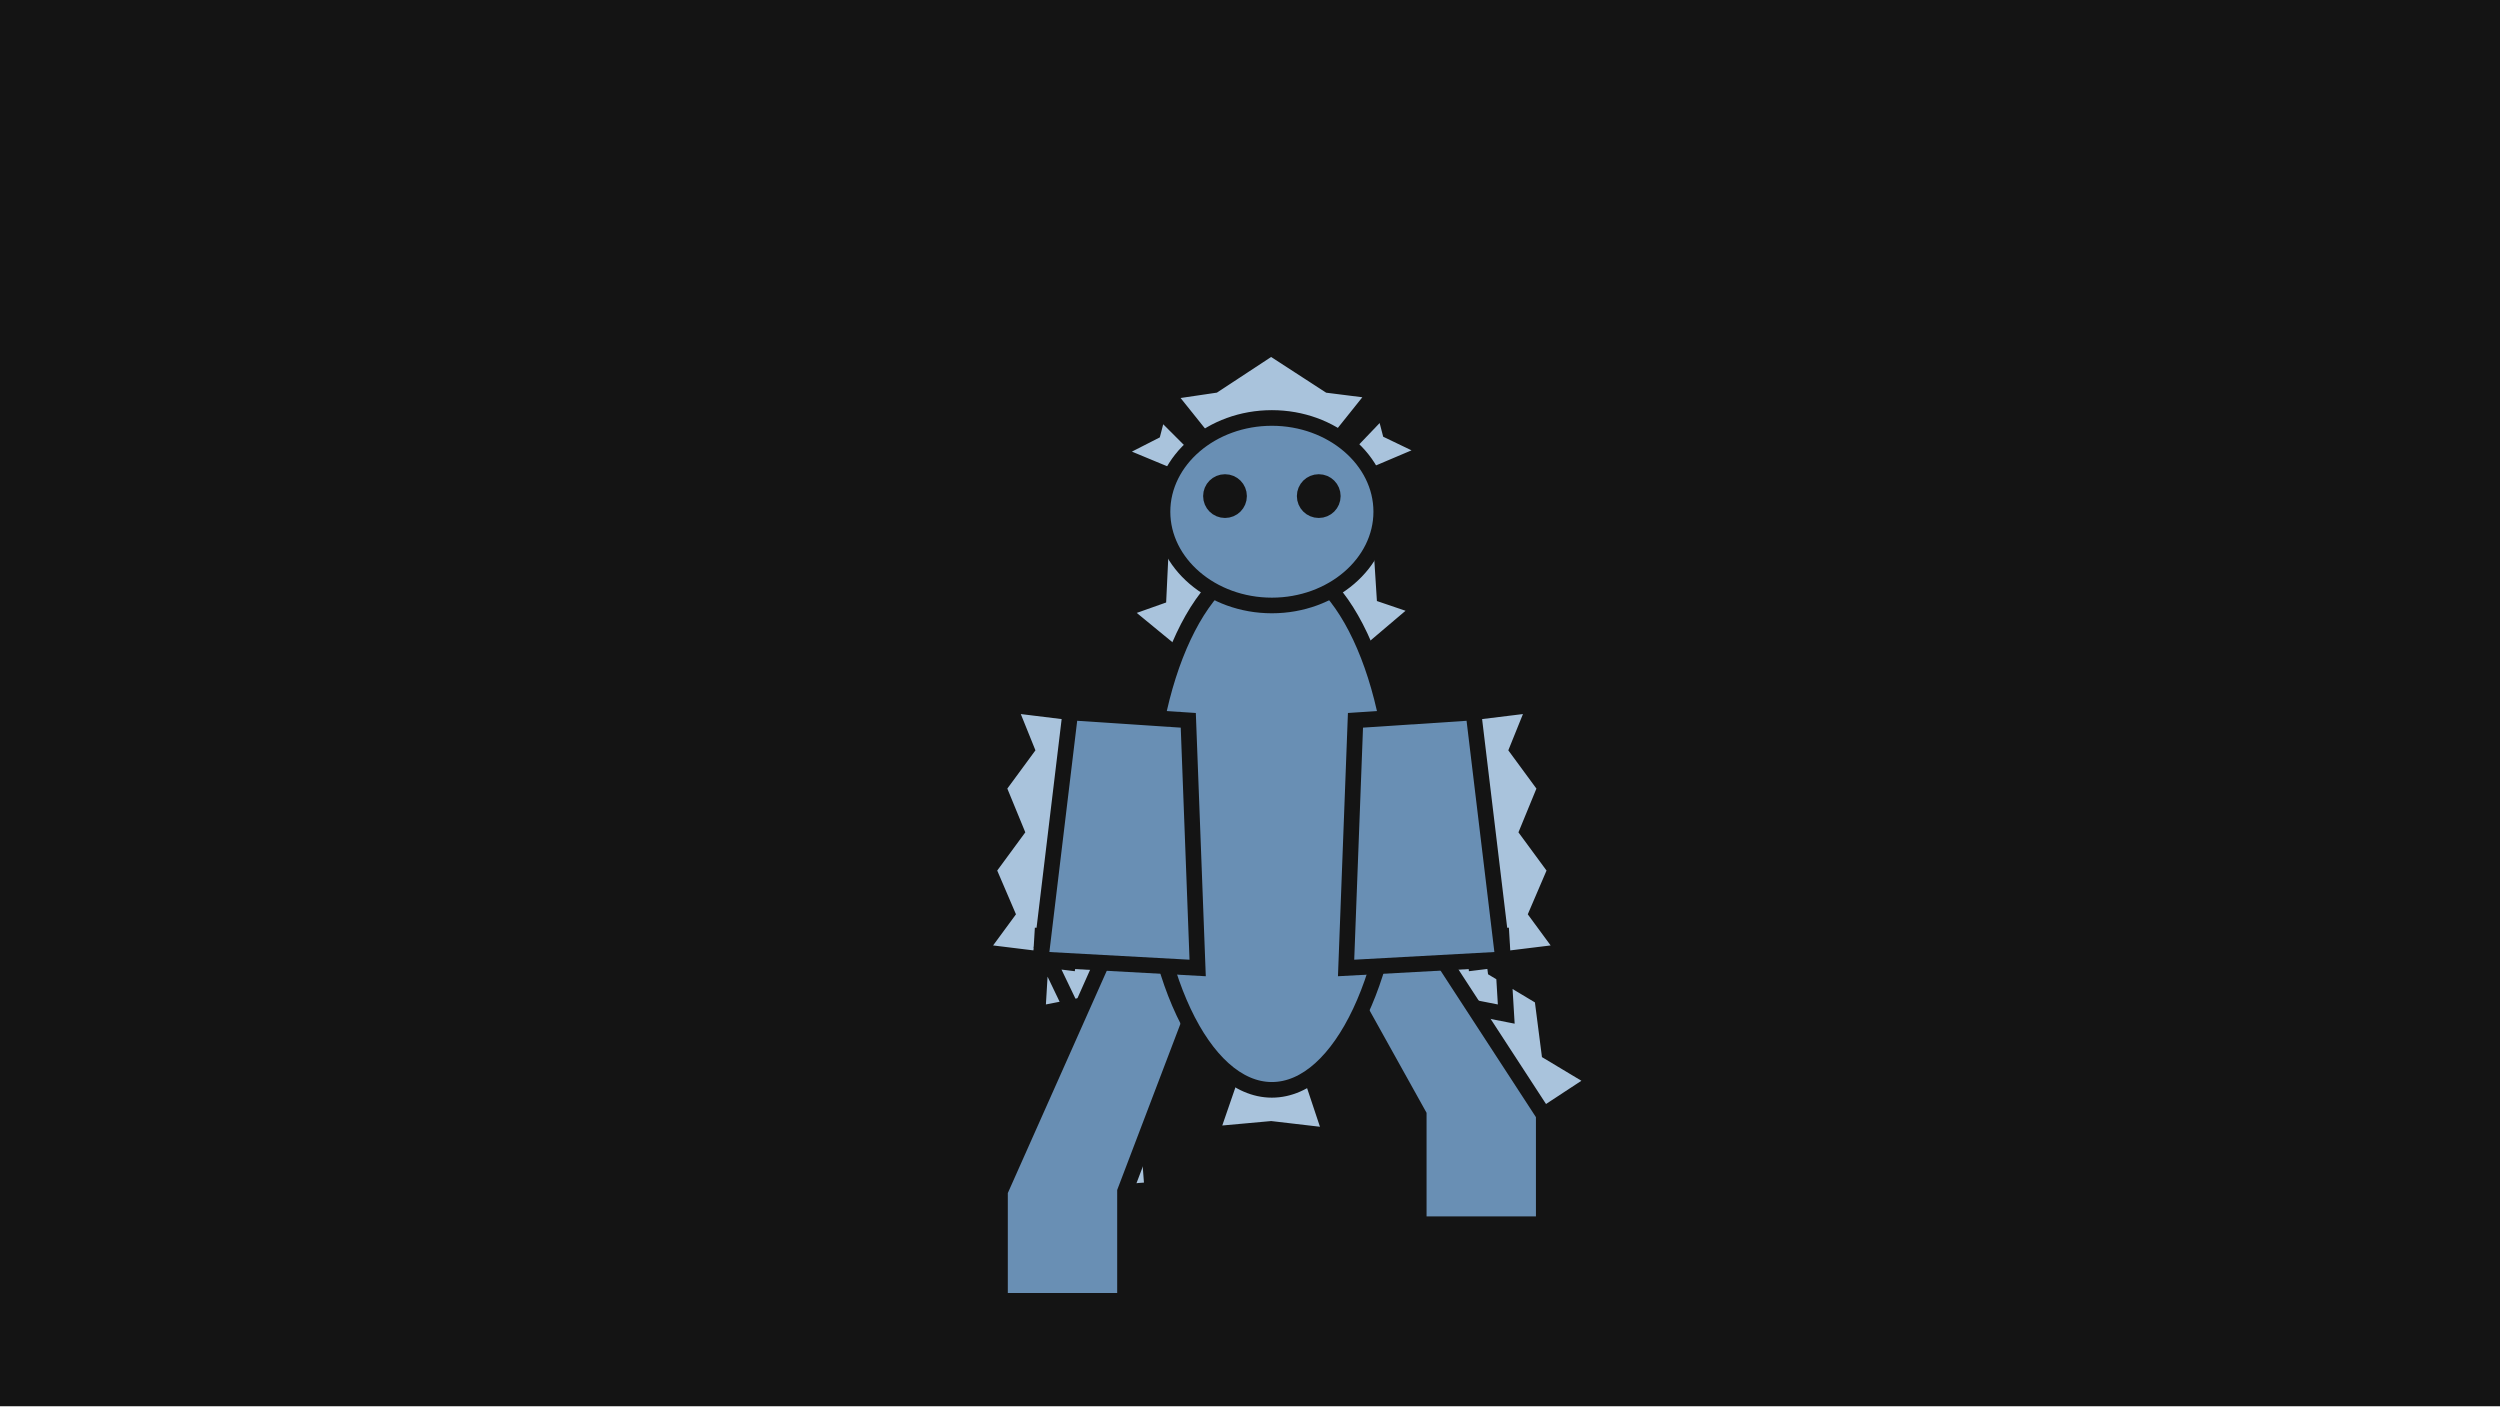
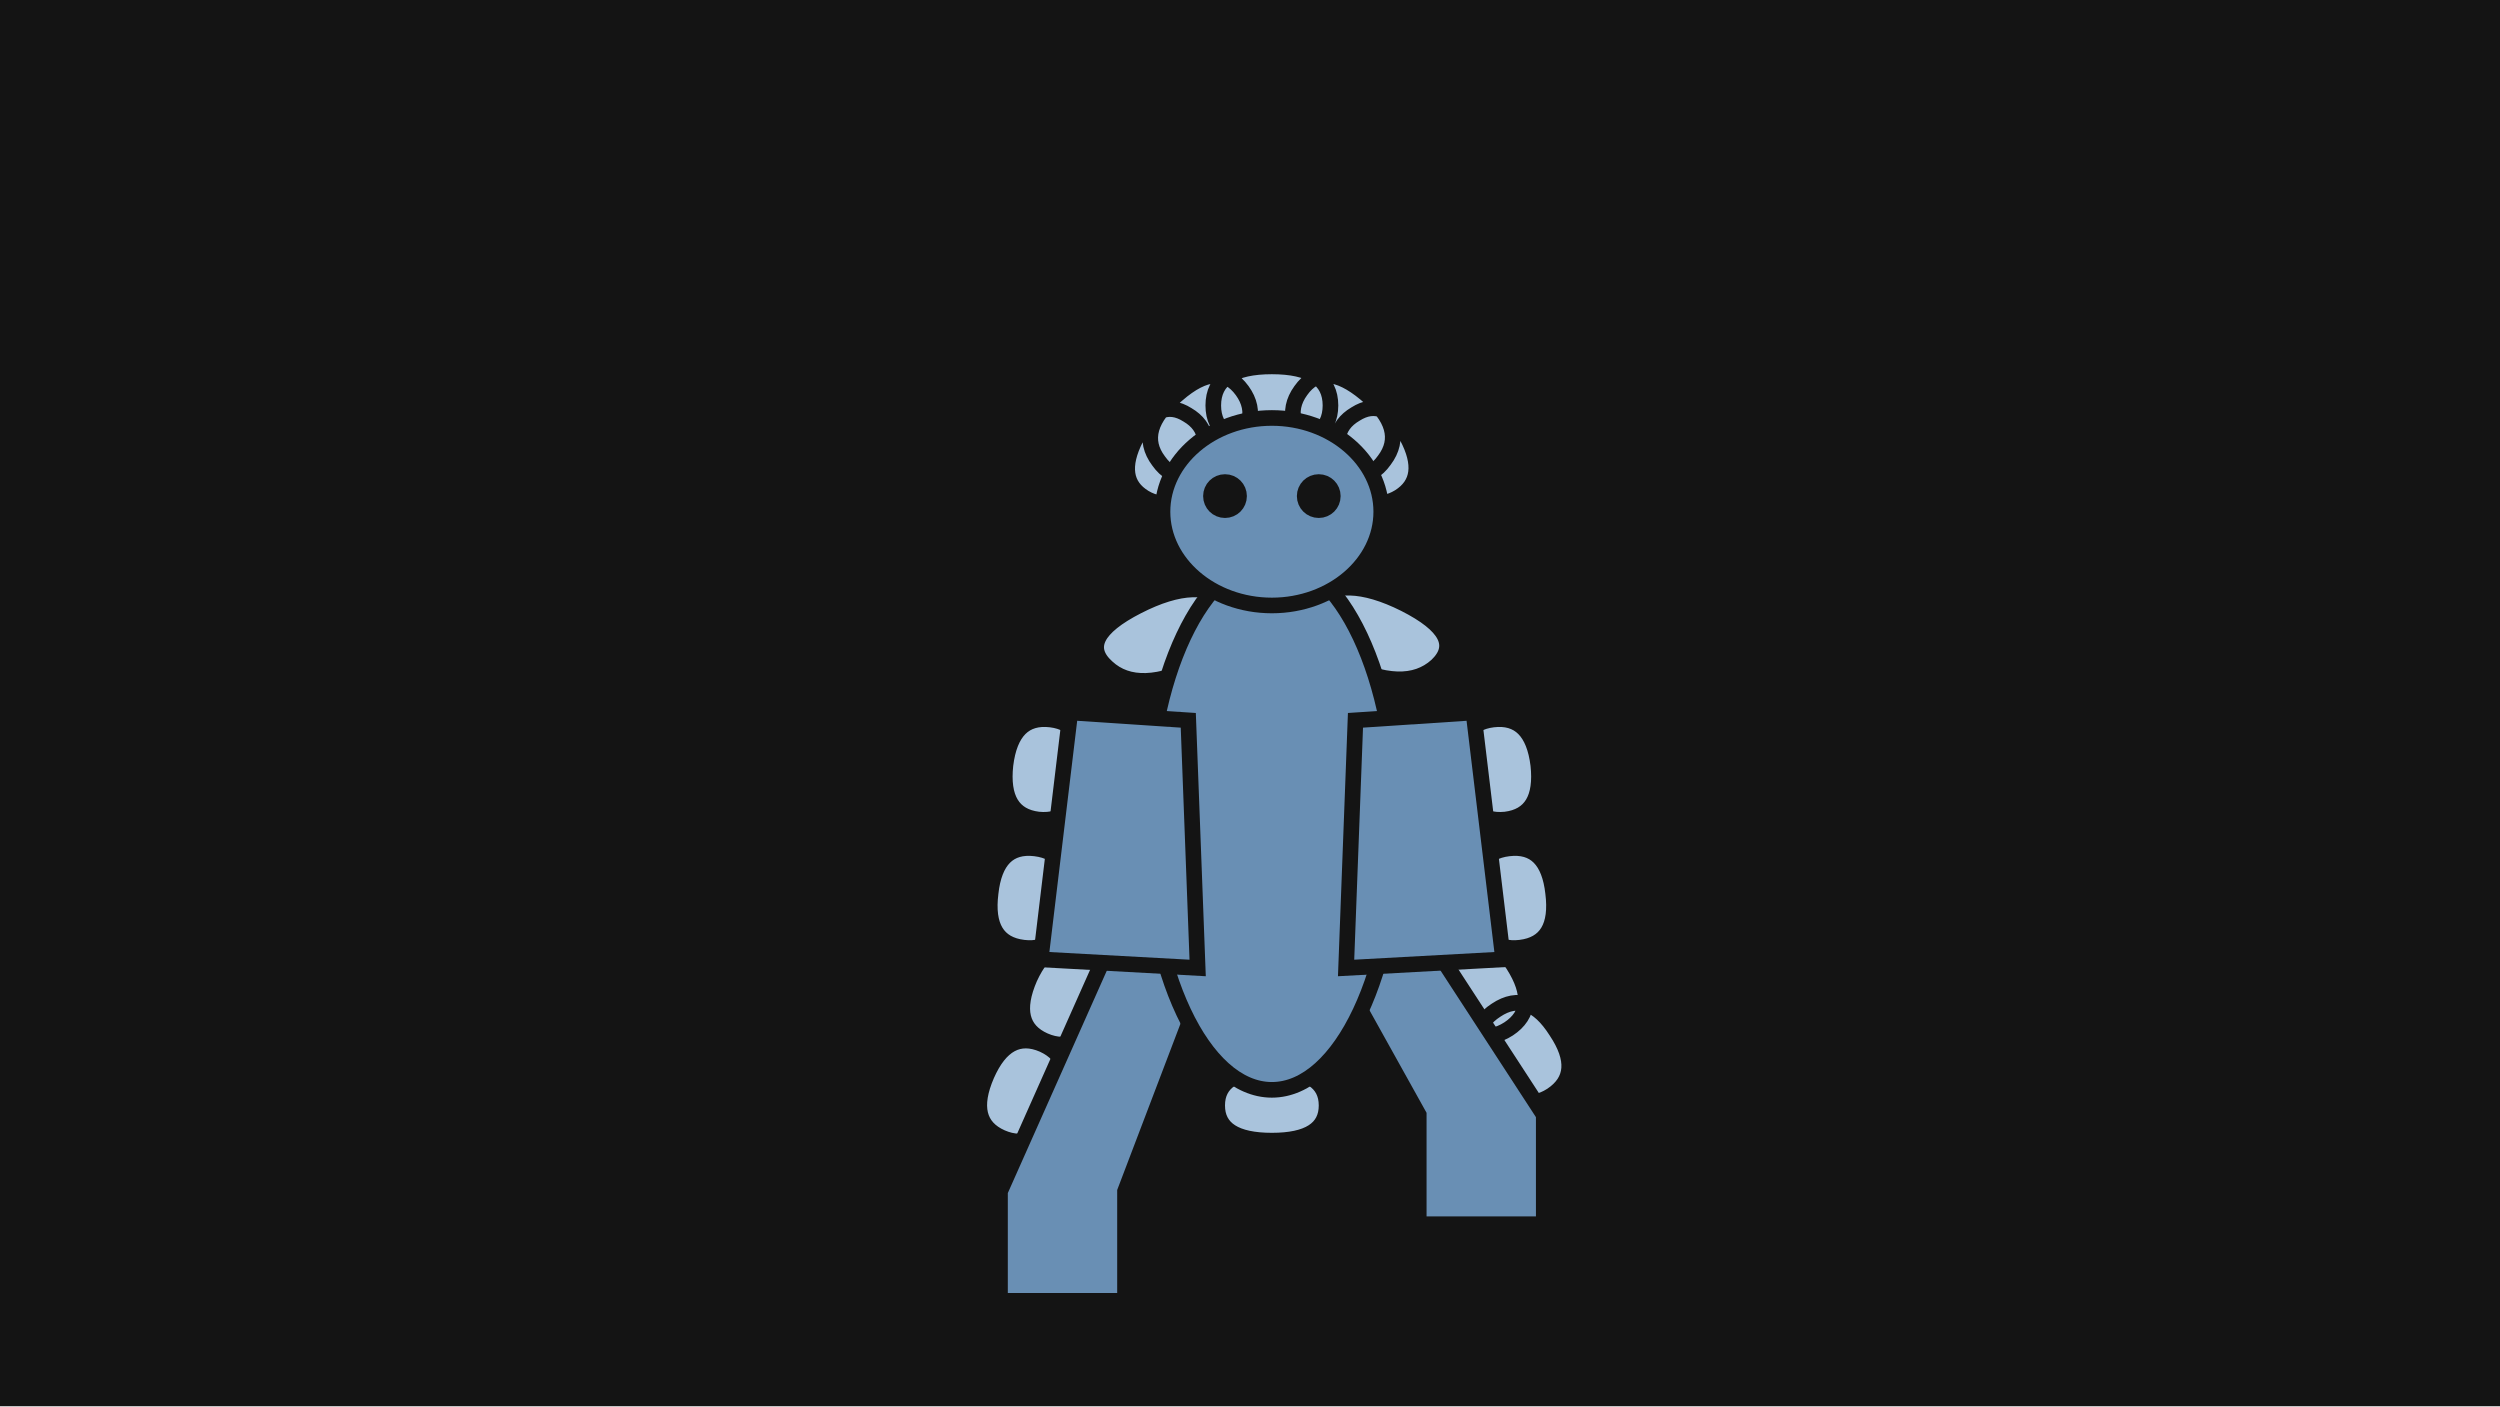
<svg xmlns="http://www.w3.org/2000/svg" width="320" height="180" viewBox="0 0 320 180">
  <g id="s-stage" fill="#141414">
    <path id="s-stage-shape" d="M 0 0 H 320 V 180 H 0 Z" />
  </g>
  <g id="s-character-yeti" fill="#a9c3dc" stroke="#141414" stroke-width="2">
-     <path id="s-character-yeti-shape" d="M 146.6 50.6 L 155.4 49.3 L 162.7 44.5 L 170.1 49.3 L 178.8 50.4 L 169.8 59.8 L 166.5 58.1 L 162.8 57.5 L 159 58.1 L 155.8 59.8 Z M 142.5 57.9 L 147.6 55.3 L 149 49.9 L 156.2 58.9 L 154.4 60.4 L 153.1 62.3 Z M 176.5 49.8 L 177.9 55.2 L 183.1 57.7 L 172.5 62.2 L 171.2 60.4 L 169.3 58.8 Z M 143.5 78.1 L 148.3 76.4 L 148.6 70.1 L 153.1 70.2 L 154.7 64.8 L 158.9 77.1 L 157.4 78.7 L 156 80.8 L 154.7 83.4 L 153.6 86.4 Z M 170.7 64.7 L 172.3 70.1 L 176.8 69.9 L 177.2 76.2 L 181.9 77.8 L 172 86.2 L 170.8 83.2 L 169.5 80.7 L 168.1 78.6 L 166.6 77 Z M 170.4 145.4 L 162.7 144.5 L 155 145.2 L 158.9 133.9 L 162.7 135.5 L 166.6 134 Z M 129.1 90.2 L 131.4 95.9 L 127.8 100.8 L 130.1 106.4 L 126.5 111.3 L 128.9 116.9 L 125.3 121.8 L 136.7 123.2 L 137.3 118 L 137.9 112.7 L 138.6 107.4 L 139.2 102.2 L 139.8 96.9 L 140.5 91.6 Z M 132.8 129.8 L 143 127.8 L 152.9 130.9 L 153.5 120.9 L 143.4 120.4 L 133.4 119.8 Z M 196.5 90.2 L 194.2 95.9 L 197.8 100.8 L 195.5 106.4 L 199.1 111.3 L 196.7 116.9 L 200.3 121.8 L 188.9 123.2 L 188.3 118 L 187.7 112.7 L 187 107.4 L 186.4 102.2 L 185.8 96.9 L 185.1 91.6 Z M 192.8 129.8 L 182.6 127.8 L 172.7 130.9 L 172.1 120.9 L 182.2 120.4 L 192.2 119.8 Z M 133.8 122.1 L 137.4 129.6 L 134.9 137.6 L 138.5 145.1 L 136 153.1 L 147.5 152.3 L 146.9 144.5 L 146.4 136.8 L 145.8 129 L 145.3 121.3 Z M 190.5 117.1 L 191.4 124.1 L 197.4 127.7 L 198.3 134.7 L 204.3 138.3 L 194.7 144.6 L 191.2 139.3 L 187.8 134 L 184.3 128.7 L 180.9 123.4 Z">
-       <animate attributeName="d" begin="0s" dur="0.8s" calcMode="spline" values="M 146.6 50.6 L 155.4 49.3 L 162.7 44.5 L 170.1 49.3 L 178.8 50.4 L 169.8 59.8 L 166.5 58.1 L 162.8 57.5 L 159 58.1 L 155.8 59.8 Z M 142.5 57.9 L 147.6 55.3 L 149 49.9 L 156.2 58.9 L 154.4 60.4 L 153.1 62.3 Z M 176.5 49.8 L 177.9 55.2 L 183.1 57.7 L 172.5 62.2 L 171.2 60.4 L 169.3 58.8 Z M 143.5 78.1 L 148.3 76.4 L 148.6 70.1 L 153.1 70.2 L 154.7 64.8 L 158.9 77.1 L 157.4 78.7 L 156 80.8 L 154.7 83.4 L 153.6 86.4 Z M 170.7 64.7 L 172.3 70.1 L 176.8 69.9 L 177.2 76.2 L 181.9 77.8 L 172 86.2 L 170.8 83.2 L 169.5 80.7 L 168.1 78.6 L 166.6 77 Z M 170.4 145.4 L 162.7 144.5 L 155 145.2 L 158.9 133.9 L 162.7 135.5 L 166.6 134 Z M 129.1 90.2 L 131.4 95.9 L 127.8 100.8 L 130.1 106.4 L 126.5 111.3 L 128.9 116.9 L 125.3 121.8 L 136.7 123.2 L 137.3 118 L 137.9 112.7 L 138.6 107.4 L 139.2 102.2 L 139.8 96.9 L 140.5 91.6 Z M 132.8 129.8 L 143 127.8 L 152.9 130.9 L 153.5 120.9 L 143.4 120.4 L 133.4 119.8 Z M 196.5 90.2 L 194.2 95.9 L 197.8 100.8 L 195.5 106.4 L 199.1 111.3 L 196.7 116.9 L 200.3 121.8 L 188.9 123.2 L 188.3 118 L 187.7 112.7 L 187 107.4 L 186.4 102.2 L 185.8 96.9 L 185.1 91.6 Z M 192.8 129.8 L 182.6 127.8 L 172.7 130.9 L 172.1 120.9 L 182.2 120.4 L 192.2 119.8 Z M 133.8 122.1 L 137.4 129.6 L 134.9 137.6 L 138.5 145.1 L 136 153.1 L 147.5 152.3 L 146.9 144.5 L 146.4 136.8 L 145.8 129 L 145.3 121.3 Z M 190.5 117.1 L 191.4 124.1 L 197.4 127.7 L 198.3 134.7 L 204.3 138.3 L 194.7 144.6 L 191.2 139.3 L 187.8 134 L 184.3 128.7 L 180.9 123.4 Z;M 147.8 49.1 L 156.6 47.8 L 163.9 43 L 171.3 47.8 L 180 48.9 L 171 58.3 L 167.7 56.6 L 164 56 L 160.2 56.6 L 157 58.3 Z M 143.7 56.4 L 148.8 53.8 L 150.2 48.4 L 157.4 57.4 L 155.6 58.9 L 154.3 60.8 Z M 177.7 48.3 L 179.1 53.7 L 184.3 56.2 L 173.7 60.7 L 172.4 58.9 L 170.5 57.3 Z M 144.7 76.6 L 149.5 74.9 L 149.8 68.6 L 154.3 68.7 L 155.9 63.3 L 160.1 75.6 L 158.6 77.2 L 157.2 79.3 L 155.9 81.9 L 154.8 84.9 Z M 171.9 63.2 L 173.5 68.6 L 178 68.4 L 178.4 74.7 L 183.1 76.3 L 173.2 84.7 L 172 81.7 L 170.7 79.2 L 169.3 77.1 L 167.8 75.5 Z M 171.6 143.9 L 163.9 143 L 156.2 143.7 L 160.1 132.4 L 163.9 134 L 167.8 132.5 Z M 130.6 88.1 L 132.7 93.9 L 128.8 98.6 L 130.8 104.4 L 127 109.1 L 129 114.9 L 125.1 119.6 L 136.4 121.6 L 137.4 116.4 L 138.3 111.1 L 139.2 105.9 L 140.1 100.6 L 141 95.4 L 141.9 90.1 Z M 132.5 128 L 143.5 126.2 L 154.1 129.5 L 154.8 119.5 L 144 118.8 L 133.2 118 Z M 197.4 88.1 L 195.3 93.9 L 199.2 98.6 L 197.2 104.4 L 201 109.1 L 199 114.9 L 202.9 119.6 L 191.6 121.6 L 190.6 116.4 L 189.7 111.1 L 188.8 105.9 L 187.9 100.6 L 187 95.4 L 186.1 90.1 Z M 195.5 128 L 184.5 126.2 L 173.9 129.5 L 173.2 119.5 L 184 118.8 L 194.8 118 Z M 135 120.3 L 138.3 127.9 L 135.5 135.8 L 138.8 143.4 L 136 151.3 L 147.5 150.9 L 147.2 143.1 L 147 135.4 L 146.7 127.6 L 146.5 119.9 Z M 191 114.7 L 192.5 120.9 L 198.5 123.2 L 200 129.4 L 206 131.7 L 197.4 139.3 L 193.6 135.1 L 189.9 130.8 L 186.1 126.6 L 182.4 122.3 Z;M 139.8 49.1 L 148.6 47.8 L 155.9 43 L 163.3 47.8 L 172 48.9 L 163 58.3 L 159.7 56.6 L 156 56 L 152.2 56.6 L 149 58.3 Z M 135.7 56.4 L 140.8 53.8 L 142.2 48.4 L 149.4 57.4 L 147.6 58.9 L 146.3 60.8 Z M 169.7 48.3 L 171.1 53.7 L 176.3 56.2 L 165.7 60.7 L 164.4 58.9 L 162.5 57.3 Z M 136.7 76.6 L 141.5 74.9 L 141.8 68.6 L 146.3 68.7 L 147.9 63.3 L 152.1 75.6 L 150.6 77.2 L 149.2 79.3 L 147.9 81.9 L 146.8 84.9 Z M 163.9 63.2 L 165.5 68.6 L 170 68.4 L 170.4 74.7 L 175.1 76.3 L 165.2 84.7 L 164 81.7 L 162.7 79.2 L 161.3 77.1 L 159.8 75.5 Z M 163.6 143.9 L 155.9 143 L 148.2 143.7 L 152.1 132.4 L 155.9 134 L 159.8 132.5 Z M 120.6 92.4 L 124.5 97.1 L 122.5 102.9 L 126.3 107.6 L 124.3 113.4 L 128.2 118.1 L 126.1 123.9 L 137.4 121.9 L 136.5 116.6 L 135.6 111.4 L 134.7 106.1 L 133.8 100.9 L 132.9 95.6 L 131.9 90.4 Z M 134.9 129.4 L 140.6 126.2 L 147 127.9 L 145.7 118 L 139.7 118.8 L 133.6 119.5 Z M 191.4 92.4 L 187.5 97.1 L 189.5 102.9 L 185.7 107.6 L 187.7 113.4 L 183.8 118.1 L 185.9 123.9 L 174.6 121.9 L 175.5 116.6 L 176.4 111.4 L 177.3 106.1 L 178.2 100.9 L 179.1 95.6 L 180.1 90.4 Z M 177.1 129.4 L 171.4 126.2 L 165 127.9 L 166.3 118 L 172.3 118.8 L 178.4 119.5 Z M 127 120.5 L 130.3 124.5 L 127.5 129 L 130.8 133 L 128 137.5 L 139.5 136.8 L 139.2 132.5 L 139 128.3 L 138.7 124 L 138.5 119.8 Z M 184.2 116.5 L 185.3 125.6 L 191.7 132 L 192.8 141.1 L 199.2 147.5 L 188.8 152.5 L 185.1 144.8 L 181.3 137 L 177.6 129.3 L 173.8 121.5 Z;M 146.6 50.6 L 155.4 49.3 L 162.7 44.5 L 170.1 49.3 L 178.8 50.4 L 169.8 59.8 L 166.5 58.1 L 162.8 57.5 L 159 58.1 L 155.8 59.8 Z M 142.5 57.9 L 147.6 55.3 L 149 49.9 L 156.2 58.9 L 154.4 60.4 L 153.1 62.3 Z M 176.5 49.8 L 177.9 55.2 L 183.1 57.7 L 172.5 62.2 L 171.2 60.4 L 169.3 58.8 Z M 143.5 78.1 L 148.3 76.4 L 148.6 70.1 L 153.1 70.2 L 154.7 64.8 L 158.9 77.1 L 157.4 78.7 L 156 80.8 L 154.7 83.4 L 153.6 86.4 Z M 170.7 64.7 L 172.3 70.1 L 176.8 69.9 L 177.2 76.2 L 181.9 77.8 L 172 86.2 L 170.8 83.2 L 169.5 80.7 L 168.1 78.6 L 166.6 77 Z M 170.4 145.4 L 162.7 144.5 L 155 145.2 L 158.9 133.9 L 162.7 135.5 L 166.6 134 Z M 129.1 90.2 L 131.4 95.9 L 127.8 100.8 L 130.1 106.4 L 126.5 111.3 L 128.9 116.9 L 125.3 121.8 L 136.7 123.2 L 137.3 118 L 137.9 112.7 L 138.6 107.4 L 139.2 102.2 L 139.8 96.9 L 140.5 91.6 Z M 132.8 129.8 L 143 127.8 L 152.9 130.9 L 153.5 120.9 L 143.4 120.4 L 133.4 119.8 Z M 196.5 90.2 L 194.2 95.9 L 197.8 100.8 L 195.5 106.4 L 199.1 111.3 L 196.7 116.9 L 200.3 121.8 L 188.9 123.2 L 188.3 118 L 187.7 112.7 L 187 107.4 L 186.4 102.2 L 185.8 96.9 L 185.1 91.6 Z M 192.8 129.8 L 182.6 127.8 L 172.7 130.9 L 172.1 120.9 L 182.2 120.4 L 192.2 119.8 Z M 133.8 122.1 L 137.4 129.6 L 134.9 137.6 L 138.5 145.1 L 136 153.1 L 147.5 152.3 L 146.9 144.5 L 146.4 136.8 L 145.8 129 L 145.3 121.3 Z M 190.5 117.1 L 191.4 124.1 L 197.4 127.7 L 198.3 134.7 L 204.3 138.3 L 194.7 144.6 L 191.2 139.3 L 187.8 134 L 184.3 128.7 L 180.9 123.4 Z" keyTimes="0;0.125;0.625;1" keySplines="0.12 0 0.39 0;0.12 0 0.39 0;0.12 0 0.39 0" fill="remove" repeatCount="indefinite" />
+     <path id="s-character-yeti-shape" d="M 159 50 Q 156 45.9 150.7 50.5 Q 145.3 55 148.3 59 Q 151.2 63.1 156.6 58.5 Q 161.9 54 159 50 Z M 170.3 51.9 Q 170.3 46.9 162.8 46.9 Q 155.3 46.9 155.3 51.9 Q 155.3 56.9 162.8 56.9 Q 170.3 56.9 170.3 51.9 Z M 177.2 58.9 Q 180.2 54.9 174.8 50.4 Q 169.4 45.9 166.5 50 Q 163.6 54 169 58.5 Q 174.3 63 177.2 58.9 Z M 152 53.1 Q 148.2 50.7 145.4 56.1 Q 142.7 61.4 146.5 63.7 Q 150.4 66 153.1 60.7 Q 155.9 55.4 152 53.1 Z M 179.1 63.6 Q 182.9 61.2 180.1 55.9 Q 177.3 50.6 173.5 53 Q 169.6 55.3 172.4 60.6 Q 175.2 66 179.1 63.6 Z M 157.7 77.2 Q 153.6 73.5 145.6 77.6 Q 137.6 81.7 141.7 85.4 Q 145.7 89.1 153.7 85 Q 161.7 80.9 157.7 77.2 Z M 183.9 85.2 Q 187.9 81.4 179.8 77.3 Q 171.8 73.3 167.8 77 Q 163.8 80.8 171.8 84.8 Q 179.8 88.9 183.9 85.2 Z M 155.8 141.5 Q 155.8 146 162.8 146 Q 169.8 146 169.8 141.5 Q 169.8 137 162.8 137 Q 155.8 137 155.8 141.5 Z M 132.9 104.9 Q 128 104.3 128.7 97.9 Q 129.5 91.5 134.5 92.1 Q 139.4 92.7 138.7 99.1 Q 137.9 105.4 132.9 104.9 Z M 131 121.3 Q 126 120.7 126.8 114.3 Q 127.5 108 132.5 108.6 Q 137.5 109.2 136.7 115.5 Q 135.9 121.9 131 121.3 Z M 192.7 104.9 Q 197.6 104.3 196.9 97.9 Q 196.1 91.5 191.1 92.1 Q 186.2 92.7 186.9 99.1 Q 187.7 105.4 192.7 104.9 Z M 194.6 121.3 Q 199.6 120.7 198.8 114.3 Q 198.1 108 193.1 108.6 Q 188.1 109.2 188.9 115.5 Q 189.7 121.9 194.6 121.3 Z M 133.7 133.2 Q 129.2 131.2 131.8 125.2 Q 134.5 119.3 139 121.3 Q 143.6 123.4 141 129.3 Q 138.3 135.2 133.7 133.2 Z M 128.2 145.6 Q 123.7 143.6 126.3 137.6 Q 128.9 131.7 133.5 133.7 Q 138.1 135.8 135.4 141.7 Q 132.8 147.6 128.2 145.6 Z M 193.1 131.7 Q 197.2 129 193.7 123.5 Q 190.2 118.1 186 120.8 Q 181.8 123.5 185.3 129 Q 188.9 134.4 193.1 131.7 Z M 198.6 140.2 Q 202.8 137.4 199.2 132 Q 195.7 126.5 191.5 129.3 Q 187.3 132 190.8 137.4 Q 194.4 142.9 198.6 140.2 Z">
+       <animate attributeName="d" begin="0s" dur="0.8s" calcMode="spline" values="M 159 50 Q 156 45.9 150.7 50.5 Q 145.3 55 148.3 59 Q 151.2 63.1 156.6 58.5 Q 161.9 54 159 50 Z M 170.3 51.9 Q 170.3 46.9 162.8 46.9 Q 155.3 46.9 155.3 51.9 Q 155.3 56.9 162.8 56.9 Q 170.3 56.9 170.3 51.9 Z M 177.2 58.9 Q 180.2 54.9 174.8 50.4 Q 169.4 45.9 166.5 50 Q 163.6 54 169 58.5 Q 174.3 63 177.2 58.9 Z M 152 53.1 Q 148.2 50.7 145.4 56.1 Q 142.7 61.4 146.5 63.7 Q 150.4 66 153.1 60.7 Q 155.9 55.4 152 53.1 Z M 179.1 63.6 Q 182.9 61.2 180.1 55.9 Q 177.3 50.6 173.5 53 Q 169.6 55.3 172.4 60.6 Q 175.2 66 179.1 63.6 Z M 157.7 77.2 Q 153.6 73.5 145.6 77.6 Q 137.6 81.7 141.7 85.4 Q 145.7 89.1 153.7 85 Q 161.7 80.9 157.7 77.2 Z M 183.9 85.2 Q 187.9 81.4 179.8 77.3 Q 171.8 73.3 167.8 77 Q 163.8 80.8 171.8 84.8 Q 179.8 88.9 183.9 85.2 Z M 155.8 141.5 Q 155.8 146 162.8 146 Q 169.8 146 169.8 141.5 Q 169.8 137 162.8 137 Q 155.8 137 155.8 141.5 Z M 132.9 104.9 Q 128 104.3 128.7 97.9 Q 129.5 91.5 134.5 92.1 Q 139.4 92.7 138.7 99.1 Q 137.9 105.4 132.9 104.9 Z M 131 121.3 Q 126 120.7 126.8 114.3 Q 127.5 108 132.5 108.6 Q 137.5 109.2 136.7 115.5 Q 135.9 121.9 131 121.3 Z M 192.7 104.9 Q 197.6 104.3 196.9 97.9 Q 196.1 91.5 191.1 92.1 Q 186.2 92.7 186.9 99.1 Q 187.7 105.4 192.7 104.9 Z M 194.6 121.3 Q 199.6 120.7 198.8 114.3 Q 198.1 108 193.1 108.6 Q 188.1 109.2 188.9 115.5 Q 189.7 121.9 194.6 121.3 Z M 133.7 133.2 Q 129.2 131.2 131.8 125.2 Q 134.5 119.3 139 121.3 Q 143.6 123.4 141 129.3 Q 138.3 135.2 133.7 133.2 Z M 128.2 145.6 Q 123.7 143.6 126.3 137.6 Q 128.9 131.7 133.5 133.7 Q 138.1 135.8 135.4 141.7 Q 132.8 147.6 128.2 145.6 Z M 193.1 131.7 Q 197.2 129 193.7 123.5 Q 190.2 118.1 186 120.8 Q 181.8 123.5 185.3 129 Q 188.9 134.4 193.1 131.7 Z M 198.6 140.2 Q 202.8 137.4 199.2 132 Q 195.7 126.5 191.5 129.3 Q 187.3 132 190.8 137.4 Q 194.4 142.9 198.6 140.2 Z;M 160.2 48.5 Q 157.2 44.4 151.9 49 Q 146.5 53.5 149.5 57.5 Q 152.4 61.6 157.8 57 Q 163.1 52.5 160.2 48.5 Z M 171.5 50.4 Q 171.5 45.4 164 45.4 Q 156.5 45.4 156.5 50.4 Q 156.5 55.4 164 55.4 Q 171.5 55.4 171.5 50.4 Z M 178.4 57.4 Q 181.4 53.4 176 48.9 Q 170.6 44.4 167.7 48.5 Q 164.8 52.5 170.2 57 Q 175.5 61.5 178.4 57.4 Z M 153.2 51.6 Q 149.4 49.2 146.6 54.6 Q 143.9 59.9 147.7 62.2 Q 151.6 64.5 154.3 59.2 Q 157.1 53.9 153.2 51.6 Z M 180.3 62.1 Q 184.1 59.7 181.3 54.4 Q 178.5 49.1 174.7 51.5 Q 170.8 53.8 173.6 59.1 Q 176.4 64.5 180.3 62.1 Z M 158.9 75.7 Q 154.8 72 146.8 76.1 Q 138.8 80.2 142.9 83.9 Q 146.9 87.6 154.9 83.5 Q 162.9 79.4 158.9 75.7 Z M 185.1 83.7 Q 189.1 79.9 181 75.8 Q 173 71.8 169 75.5 Q 165 79.3 173 83.3 Q 181 87.4 185.1 83.7 Z M 157 140 Q 157 144.5 164 144.5 Q 171 144.5 171 140 Q 171 135.5 164 135.5 Q 157 135.5 157 140 Z M 133.7 103 Q 128.8 102.1 129.9 95.8 Q 131 89.5 135.9 90.3 Q 140.8 91.2 139.7 97.5 Q 138.6 103.8 133.7 103 Z M 130.9 119.3 Q 125.9 118.5 127 112.2 Q 128.1 105.9 133.1 106.7 Q 138 107.6 136.9 113.9 Q 135.8 120.2 130.9 119.3 Z M 194.3 103 Q 199.2 102.1 198.1 95.8 Q 197 89.5 192.1 90.3 Q 187.2 91.2 188.3 97.5 Q 189.4 103.8 194.3 103 Z M 197.1 119.3 Q 202.1 118.5 201 112.2 Q 199.9 105.9 194.9 106.7 Q 190 107.6 191.1 113.9 Q 192.2 120.2 197.1 119.3 Z M 134.5 131.5 Q 130 129.4 132.9 123.5 Q 135.7 117.7 140.2 119.8 Q 144.7 122 141.9 127.9 Q 139 133.7 134.5 131.5 Z M 128.5 143.9 Q 124 141.8 126.9 135.9 Q 129.7 130.1 134.2 132.2 Q 138.7 134.4 135.9 140.3 Q 133 146.1 128.5 143.9 Z M 195.2 128.2 Q 198.9 124.9 194.6 120 Q 190.3 115.1 186.5 118.4 Q 182.8 121.7 187.1 126.6 Q 191.4 131.5 195.2 128.2 Z M 201.2 135 Q 204.9 131.7 200.6 126.8 Q 196.3 121.9 192.5 125.2 Q 188.8 128.5 193.1 133.4 Q 197.4 138.3 201.2 135 Z;M 152.2 48.5 Q 149.2 44.4 143.9 49 Q 138.5 53.5 141.5 57.5 Q 144.4 61.6 149.8 57 Q 155.1 52.5 152.2 48.5 Z M 163.5 50.4 Q 163.5 45.4 156 45.4 Q 148.5 45.4 148.5 50.4 Q 148.5 55.4 156 55.4 Q 163.5 55.4 163.5 50.4 Z M 170.4 57.4 Q 173.4 53.4 168 48.9 Q 162.6 44.4 159.7 48.5 Q 156.8 52.5 162.2 57 Q 167.5 61.5 170.4 57.4 Z M 145.2 51.6 Q 141.4 49.2 138.6 54.6 Q 135.9 59.9 139.7 62.2 Q 143.6 64.5 146.3 59.2 Q 149.1 53.9 145.2 51.6 Z M 172.3 62.1 Q 176.1 59.7 173.3 54.4 Q 170.5 49.1 166.7 51.5 Q 162.8 53.8 165.6 59.1 Q 168.4 64.5 172.3 62.1 Z M 150.9 75.7 Q 146.8 72 138.8 76.1 Q 130.8 80.2 134.9 83.9 Q 138.9 87.6 146.9 83.5 Q 154.9 79.4 150.9 75.7 Z M 177.1 83.7 Q 181.1 79.9 173 75.8 Q 165 71.8 161 75.5 Q 157 79.3 165 83.3 Q 173 87.4 177.1 83.7 Z M 149 140 Q 149 144.5 156 144.5 Q 163 144.5 163 140 Q 163 135.5 156 135.5 Q 149 135.5 149 140 Z M 128.6 105.3 Q 123.6 106.1 122.5 99.8 Q 121.4 93.5 126.4 92.7 Q 131.3 91.8 132.4 98.1 Q 133.5 104.4 128.6 105.3 Z M 131.4 121.7 Q 126.5 122.5 125.4 116.2 Q 124.3 109.9 129.2 109 Q 134.1 108.2 135.2 114.5 Q 136.3 120.8 131.4 121.7 Z M 183.4 105.3 Q 188.4 106.1 189.5 99.8 Q 190.6 93.5 185.6 92.7 Q 180.7 91.8 179.6 98.1 Q 178.5 104.4 183.4 105.3 Z M 180.6 121.7 Q 185.5 122.5 186.6 116.2 Q 187.7 109.9 182.8 109 Q 177.9 108.2 176.8 114.5 Q 175.7 120.8 180.6 121.7 Z M 125.4 126.9 Q 121.7 123.6 126 118.7 Q 130.3 113.8 134.1 117.1 Q 137.8 120.5 133.5 125.3 Q 129.2 130.2 125.4 126.9 Z M 119.4 133.7 Q 115.7 130.4 120 125.5 Q 124.3 120.6 128.1 123.9 Q 131.8 127.3 127.5 132.1 Q 123.2 137 119.4 133.7 Z M 186 133.6 Q 190.5 131.4 187.7 125.5 Q 184.9 119.7 180.3 121.9 Q 175.8 124 178.7 129.9 Q 181.5 135.8 186 133.6 Z M 192 146 Q 196.5 143.8 193.7 137.9 Q 190.9 132.1 186.3 134.3 Q 181.8 136.4 184.7 142.3 Q 187.5 148.2 192 146 Z;M 159 50 Q 156 45.9 150.7 50.5 Q 145.3 55 148.3 59 Q 151.2 63.1 156.6 58.5 Q 161.9 54 159 50 Z M 170.3 51.9 Q 170.3 46.9 162.8 46.9 Q 155.3 46.9 155.3 51.9 Q 155.3 56.9 162.8 56.9 Q 170.3 56.9 170.3 51.9 Z M 177.2 58.9 Q 180.2 54.9 174.8 50.4 Q 169.4 45.9 166.5 50 Q 163.6 54 169 58.5 Q 174.3 63 177.2 58.9 Z M 152 53.1 Q 148.2 50.7 145.4 56.1 Q 142.7 61.4 146.5 63.7 Q 150.4 66 153.1 60.7 Q 155.9 55.4 152 53.1 Z M 179.1 63.6 Q 182.9 61.2 180.1 55.9 Q 177.3 50.6 173.5 53 Q 169.6 55.3 172.4 60.6 Q 175.2 66 179.1 63.6 Z M 157.7 77.2 Q 153.6 73.5 145.6 77.6 Q 137.6 81.7 141.7 85.4 Q 145.7 89.1 153.7 85 Q 161.7 80.9 157.7 77.2 Z M 183.9 85.2 Q 187.9 81.4 179.8 77.3 Q 171.8 73.3 167.8 77 Q 163.8 80.8 171.8 84.8 Q 179.8 88.9 183.9 85.2 Z M 155.8 141.5 Q 155.8 146 162.8 146 Q 169.8 146 169.8 141.5 Q 169.8 137 162.8 137 Q 155.8 137 155.8 141.5 Z M 132.9 104.9 Q 128 104.3 128.7 97.9 Q 129.5 91.5 134.5 92.1 Q 139.4 92.7 138.7 99.1 Q 137.9 105.4 132.9 104.9 Z M 131 121.3 Q 126 120.7 126.8 114.3 Q 127.5 108 132.5 108.6 Q 137.5 109.2 136.7 115.5 Q 135.9 121.9 131 121.3 Z M 192.7 104.9 Q 197.6 104.3 196.9 97.9 Q 196.1 91.5 191.1 92.1 Q 186.2 92.7 186.9 99.1 Q 187.7 105.4 192.7 104.9 Z M 194.6 121.3 Q 199.6 120.7 198.8 114.3 Q 198.1 108 193.1 108.6 Q 188.1 109.2 188.9 115.5 Q 189.7 121.9 194.6 121.3 Z M 133.7 133.2 Q 129.2 131.2 131.8 125.2 Q 134.5 119.3 139 121.3 Q 143.6 123.4 141 129.3 Q 138.3 135.2 133.7 133.2 Z M 128.2 145.6 Q 123.7 143.6 126.3 137.6 Q 128.9 131.7 133.5 133.7 Q 138.1 135.8 135.4 141.7 Q 132.8 147.6 128.2 145.6 Z M 193.1 131.7 Q 197.2 129 193.7 123.5 Q 190.2 118.1 186 120.8 Q 181.8 123.5 185.3 129 Q 188.9 134.4 193.1 131.7 Z M 198.6 140.2 Q 202.8 137.4 199.2 132 Q 195.7 126.5 191.5 129.3 Q 187.3 132 190.8 137.4 Q 194.4 142.9 198.6 140.2 Z" keyTimes="0;0.125;0.625;1" keySplines="0.12 0 0.39 0;0.12 0 0.39 0;0.12 0 0.39 0" fill="remove" repeatCount="indefinite" />
    </path>
  </g>
  <g id="s-character-yeti-lleg" fill="#698fb4" stroke="#141414" stroke-width="2">
    <path id="s-character-yeti-lleg-shape" d="M 141.8 121.5 L 155.8 121.5 L 144 152.5 L 144 166.5 L 128 166.5 L 128 152.5 Z">
      <animate attributeName="d" begin="0s" dur="0.8s" calcMode="spline" values="M 141.8 121.5 L 155.8 121.5 L 144 152.5 L 144 166.5 L 128 166.5 L 128 152.5 Z;M 143 120 L 157 120 L 144 151 L 144 165 L 128 165 L 128 151 Z;M 135 120 L 149 120 L 136 137 L 136 151 L 120 151 L 120 137 Z;M 141.8 121.5 L 155.8 121.5 L 144 152.5 L 144 166.5 L 128 166.5 L 128 152.5 Z" keyTimes="0;0.125;0.625;1" keySplines="0.12 0 0.39 0;0.12 0 0.39 0;0.12 0 0.39 0" fill="remove" repeatCount="indefinite" />
    </path>
  </g>
  <g id="s-character-yeti-rleg" fill="#698fb4" stroke="#141414" stroke-width="2">
    <path id="s-character-yeti-rleg-shape" d="M 169.8 121.5 L 183.8 121.5 L 197.6 142.7 L 197.6 156.7 L 181.6 156.7 L 181.6 142.7 Z">
      <animate attributeName="d" begin="0s" dur="0.8s" calcMode="spline" values="M 169.8 121.5 L 183.8 121.5 L 197.6 142.7 L 197.6 156.7 L 181.6 156.7 L 181.6 142.7 Z;M 171 120 L 185 120 L 200 137 L 200 151 L 184 151 L 184 137 Z;M 163 120 L 177 120 L 192 151 L 192 165 L 176 165 L 176 151 Z;M 169.8 121.5 L 183.8 121.5 L 197.6 142.7 L 197.6 156.7 L 181.6 156.7 L 181.6 142.7 Z" keyTimes="0;0.125;0.625;1" keySplines="0.12 0 0.39 0;0.12 0 0.39 0;0.12 0 0.39 0" fill="remove" repeatCount="indefinite" />
    </path>
  </g>
  <g id="s-character-yeti-body" fill="#698fb4" stroke="#141414" stroke-width="2">
    <path id="s-character-yeti-body-shape" d="M 178.8 105.5 C 178.8 124.3 171.6 139.5 162.8 139.5 C 154 139.5 146.8 124.3 146.8 105.5 C 146.8 86.7 154 71.5 162.8 71.5 C 171.6 71.5 178.8 86.7 178.8 105.5 Z">
      <animate attributeName="d" begin="0s" dur="0.8s" calcMode="spline" values="M 178.8 105.5 C 178.8 124.3 171.6 139.5 162.8 139.5 C 154 139.5 146.8 124.3 146.8 105.5 C 146.8 86.7 154 71.5 162.8 71.5 C 171.6 71.5 178.8 86.7 178.8 105.5 Z;M 180 104 C 180 122.8 172.8 138 164 138 C 155.2 138 148 122.8 148 104 C 148 85.2 155.2 70 164 70 C 172.8 70 180 85.2 180 104 Z;M 172 104 C 172 122.8 164.8 138 156 138 C 147.2 138 140 122.8 140 104 C 140 85.2 147.2 70 156 70 C 164.8 70 172 85.2 172 104 Z;M 178.8 105.5 C 178.8 124.3 171.6 139.5 162.8 139.5 C 154 139.5 146.8 124.3 146.8 105.5 C 146.8 86.7 154 71.5 162.8 71.5 C 171.6 71.5 178.8 86.7 178.8 105.5 Z" keyTimes="0;0.125;0.625;1" keySplines="0.12 0 0.39 0;0.12 0 0.39 0;0.12 0 0.39 0" fill="remove" repeatCount="indefinite" />
    </path>
  </g>
  <g id="s-character-yeti-head" fill="#698fb4" stroke="#141414" stroke-width="2">
    <path id="s-character-yeti-head-shape" d="M 176.8 65.5 C 176.8 72.1 170.5 77.5 162.8 77.5 C 155.1 77.5 148.8 72.1 148.8 65.5 C 148.8 58.9 155.1 53.5 162.8 53.5 C 170.5 53.5 176.8 58.9 176.8 65.5 Z">
      <animate attributeName="d" begin="0s" dur="0.8s" calcMode="spline" values="M 176.8 65.5 C 176.8 72.1 170.5 77.5 162.8 77.5 C 155.1 77.5 148.8 72.1 148.8 65.5 C 148.8 58.9 155.1 53.5 162.8 53.5 C 170.5 53.5 176.8 58.9 176.8 65.5 Z;M 178 64 C 178 70.6 171.7 76 164 76 C 156.3 76 150 70.6 150 64 C 150 57.4 156.3 52 164 52 C 171.7 52 178 57.4 178 64 Z;M 170 64 C 170 70.6 163.7 76 156 76 C 148.3 76 142 70.6 142 64 C 142 57.4 148.3 52 156 52 C 163.7 52 170 57.4 170 64 Z;M 176.8 65.5 C 176.8 72.1 170.5 77.5 162.8 77.5 C 155.1 77.5 148.8 72.1 148.8 65.5 C 148.8 58.9 155.1 53.5 162.8 53.5 C 170.5 53.5 176.8 58.9 176.8 65.5 Z" keyTimes="0;0.125;0.625;1" keySplines="0.12 0 0.39 0;0.12 0 0.39 0;0.12 0 0.39 0" fill="remove" repeatCount="indefinite" />
    </path>
  </g>
  <g id="s-character-yeti-larm" fill="#698fb4" stroke="#141414" stroke-width="2">
    <path id="s-character-yeti-larm-shape" d="M 137 91.2 L 152.1 92.2 L 153.3 123.9 L 133.2 122.8 Z">
      <animate attributeName="d" begin="0s" dur="0.8s" calcMode="spline" values="M 137 91.2 L 152.1 92.2 L 153.3 123.9 L 133.2 122.8 Z;M 138.5 89.5 L 153.2 91 L 154.6 122.5 L 133 121 Z;M 128.5 91 L 145.5 89.5 L 146.1 121 L 134 122.5 Z;M 137 91.2 L 152.1 92.2 L 153.3 123.9 L 133.2 122.8 Z" keyTimes="0;0.125;0.625;1" keySplines="0.12 0 0.39 0;0.12 0 0.39 0;0.12 0 0.39 0" fill="remove" repeatCount="indefinite" />
    </path>
  </g>
  <g id="s-character-yeti-rarm" fill="#698fb4" stroke="#141414" stroke-width="2">
    <path id="s-character-yeti-rarm-shape" d="M 173.5 92.2 L 188.6 91.2 L 192.4 122.8 L 172.3 123.9 Z">
      <animate attributeName="d" begin="0s" dur="0.8s" calcMode="spline" values="M 173.5 92.2 L 188.6 91.2 L 192.4 122.8 L 172.3 123.9 Z;M 174.8 91 L 189.5 89.5 L 195 121 L 173.4 122.5 Z;M 166.5 89.5 L 183.5 91 L 178 122.5 L 165.9 121 Z;M 173.5 92.2 L 188.6 91.2 L 192.4 122.8 L 172.3 123.9 Z" keyTimes="0;0.125;0.625;1" keySplines="0.12 0 0.39 0;0.12 0 0.39 0;0.12 0 0.39 0" fill="remove" repeatCount="indefinite" />
    </path>
  </g>
  <g id="s-character-yeti-face" fill="#141414" stroke="#141414" stroke-width="2">
    <path id="s-character-yeti-face-shape" d="M 158.6 63.5 C 158.6 64.5 157.8 65.3 156.8 65.3 C 155.8 65.3 155 64.5 155 63.5 C 155 62.5 155.8 61.7 156.8 61.7 C 157.8 61.7 158.6 62.5 158.6 63.5 Z M 170.6 63.5 C 170.6 64.5 169.8 65.3 168.8 65.3 C 167.8 65.3 167 64.5 167 63.5 C 167 62.5 167.8 61.7 168.8 61.7 C 169.8 61.7 170.6 62.5 170.6 63.5 Z">
      <animate attributeName="d" begin="0s" dur="0.8s" calcMode="spline" values="M 158.6 63.5 C 158.6 64.5 157.8 65.3 156.8 65.3 C 155.8 65.3 155 64.5 155 63.5 C 155 62.5 155.8 61.7 156.8 61.7 C 157.8 61.7 158.6 62.5 158.6 63.5 Z M 170.6 63.5 C 170.6 64.5 169.8 65.3 168.8 65.3 C 167.8 65.3 167 64.5 167 63.5 C 167 62.5 167.8 61.7 168.8 61.7 C 169.8 61.7 170.6 62.5 170.6 63.5 Z;M 159.8 62 C 159.8 63 159 63.8 158 63.8 C 157 63.8 156.2 63 156.2 62 C 156.2 61 157 60.2 158 60.2 C 159 60.2 159.8 61 159.8 62 Z M 171.8 62 C 171.8 63 171 63.8 170 63.8 C 169 63.8 168.2 63 168.2 62 C 168.2 61 169 60.2 170 60.2 C 171 60.2 171.8 61 171.8 62 Z;M 151.8 62 C 151.8 63 151 63.8 150 63.8 C 149 63.8 148.2 63 148.2 62 C 148.2 61 149 60.2 150 60.2 C 151 60.2 151.8 61 151.8 62 Z M 163.8 62 C 163.8 63 163 63.8 162 63.8 C 161 63.8 160.2 63 160.2 62 C 160.2 61 161 60.2 162 60.2 C 163 60.2 163.8 61 163.8 62 Z;M 158.6 63.5 C 158.6 64.5 157.8 65.3 156.8 65.3 C 155.8 65.3 155 64.5 155 63.5 C 155 62.5 155.8 61.7 156.8 61.7 C 157.8 61.7 158.6 62.5 158.6 63.5 Z M 170.6 63.5 C 170.6 64.5 169.8 65.3 168.8 65.3 C 167.8 65.3 167 64.5 167 63.5 C 167 62.5 167.8 61.7 168.8 61.7 C 169.8 61.7 170.6 62.5 170.6 63.5 Z" keyTimes="0;0.125;0.625;1" keySplines="0.12 0 0.39 0;0.12 0 0.39 0;0.12 0 0.39 0" fill="remove" repeatCount="indefinite" />
    </path>
  </g>
</svg>
